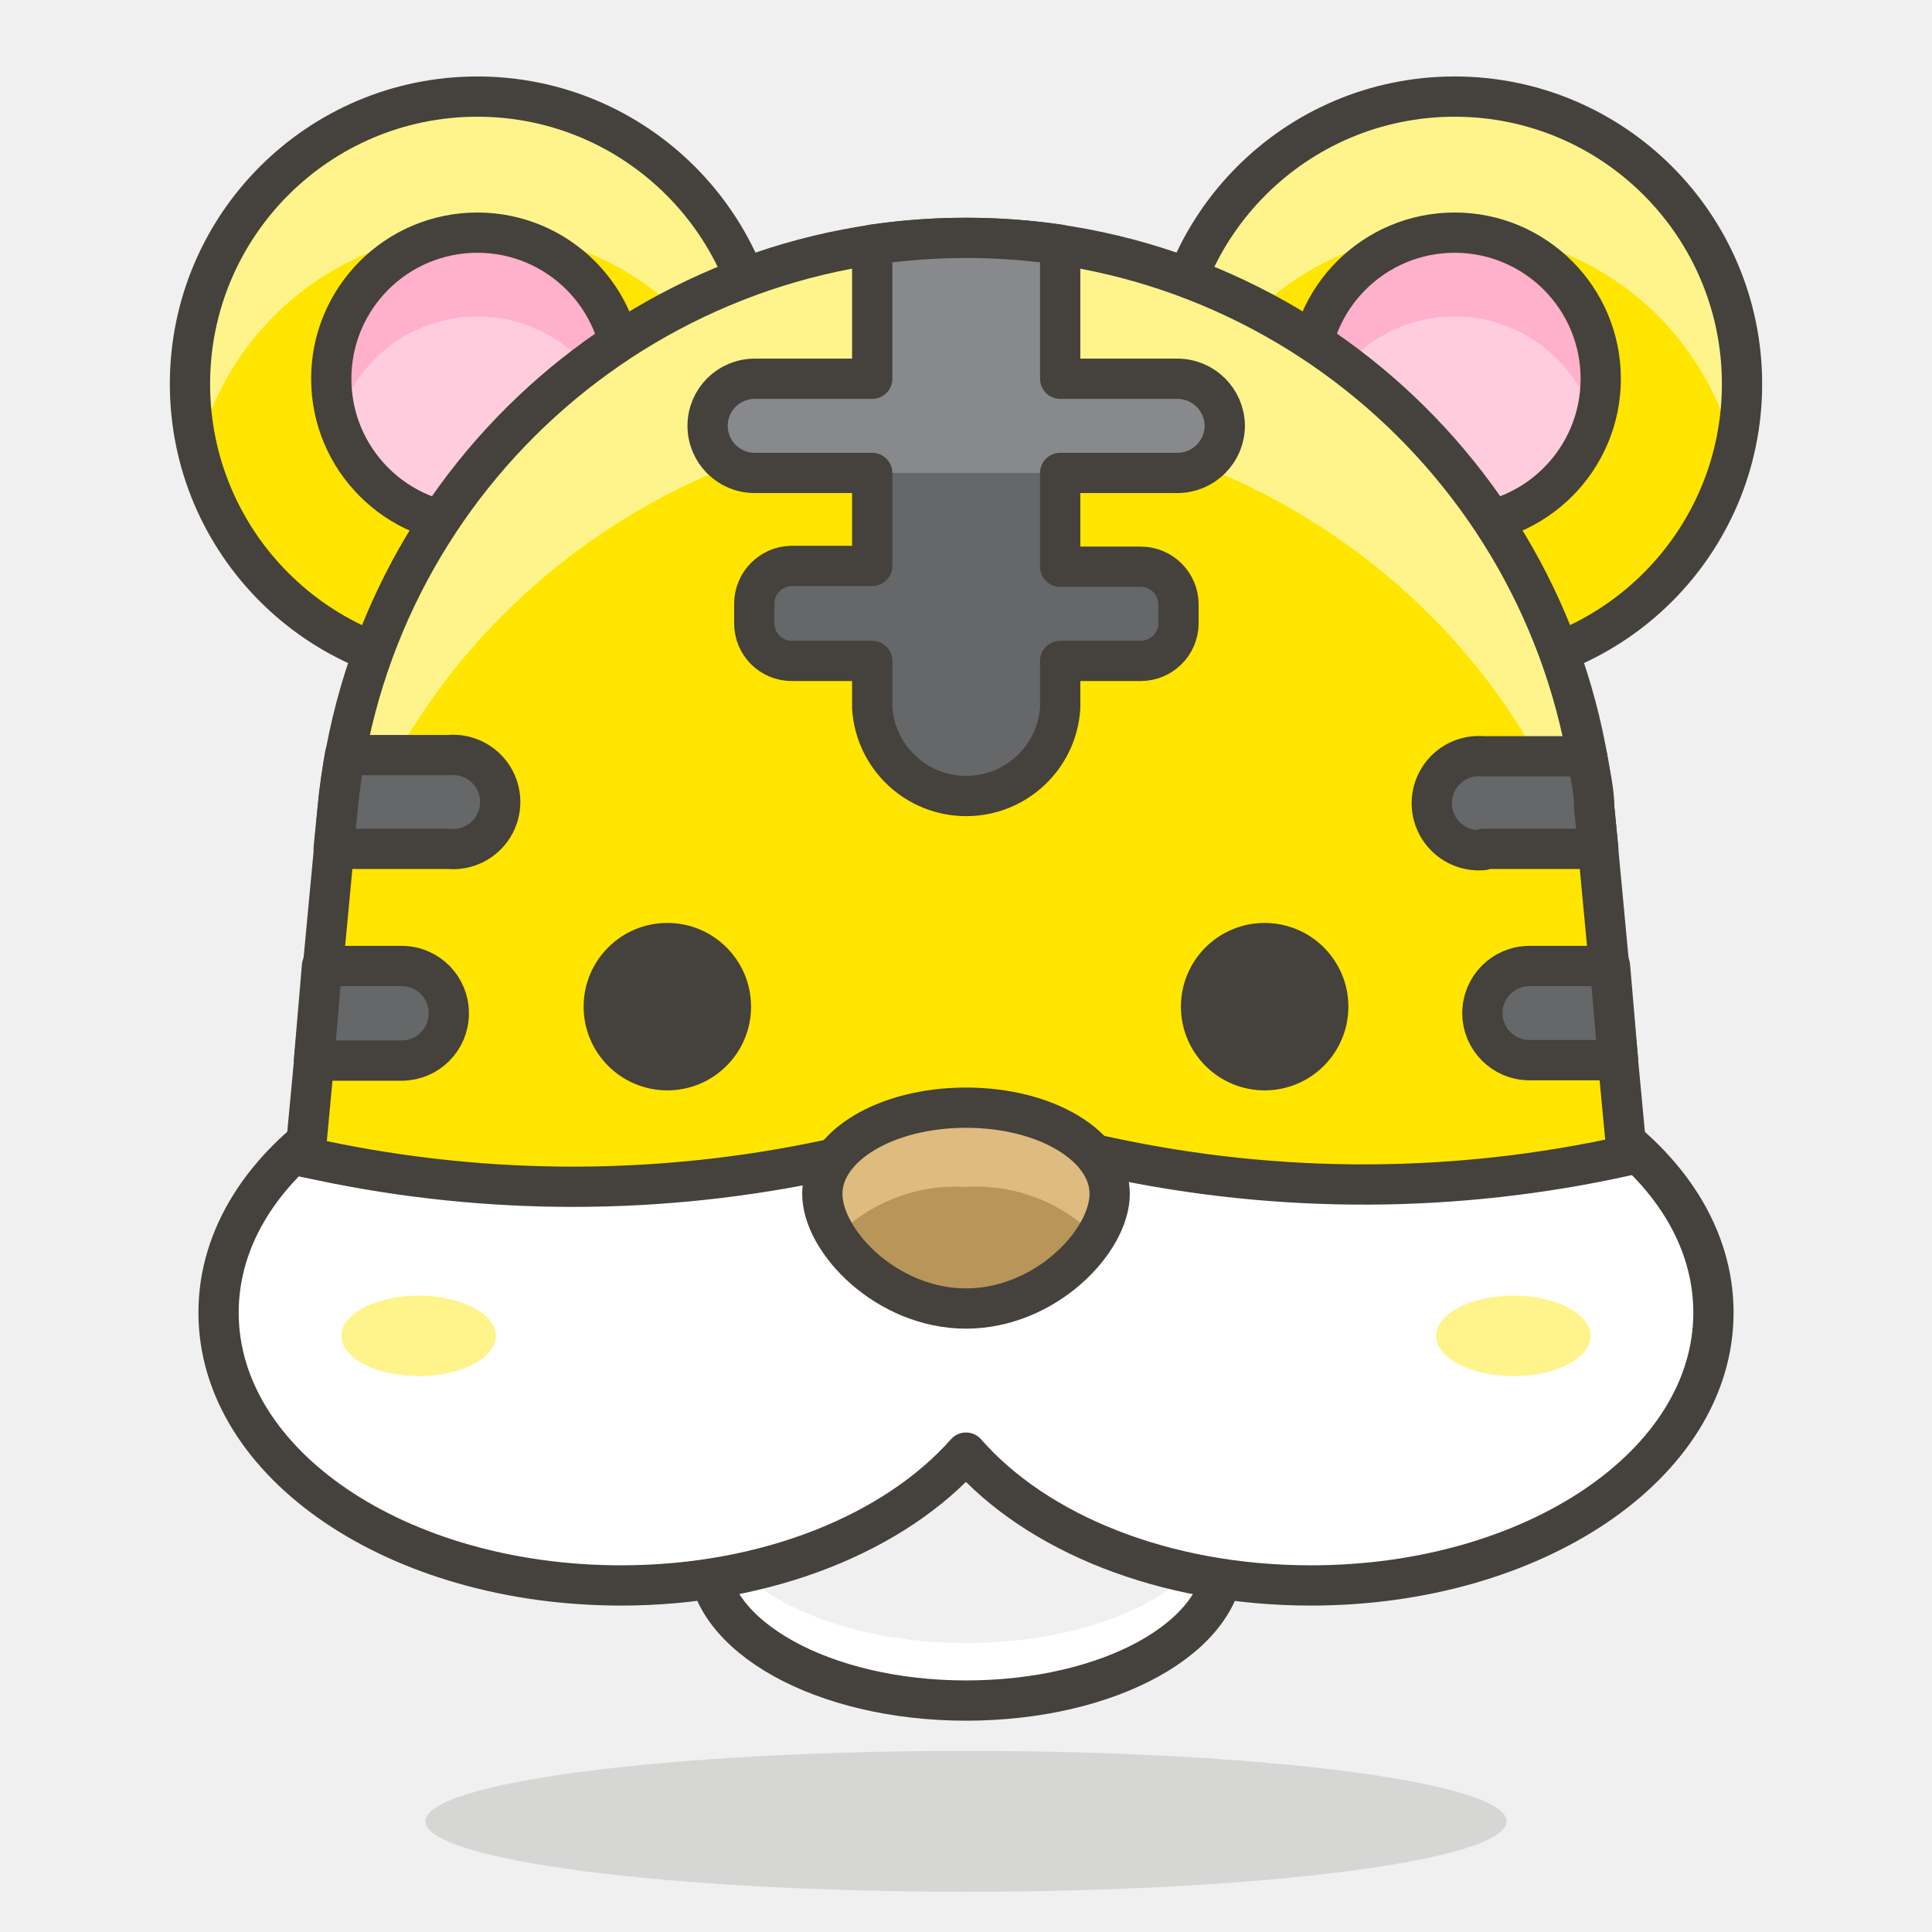
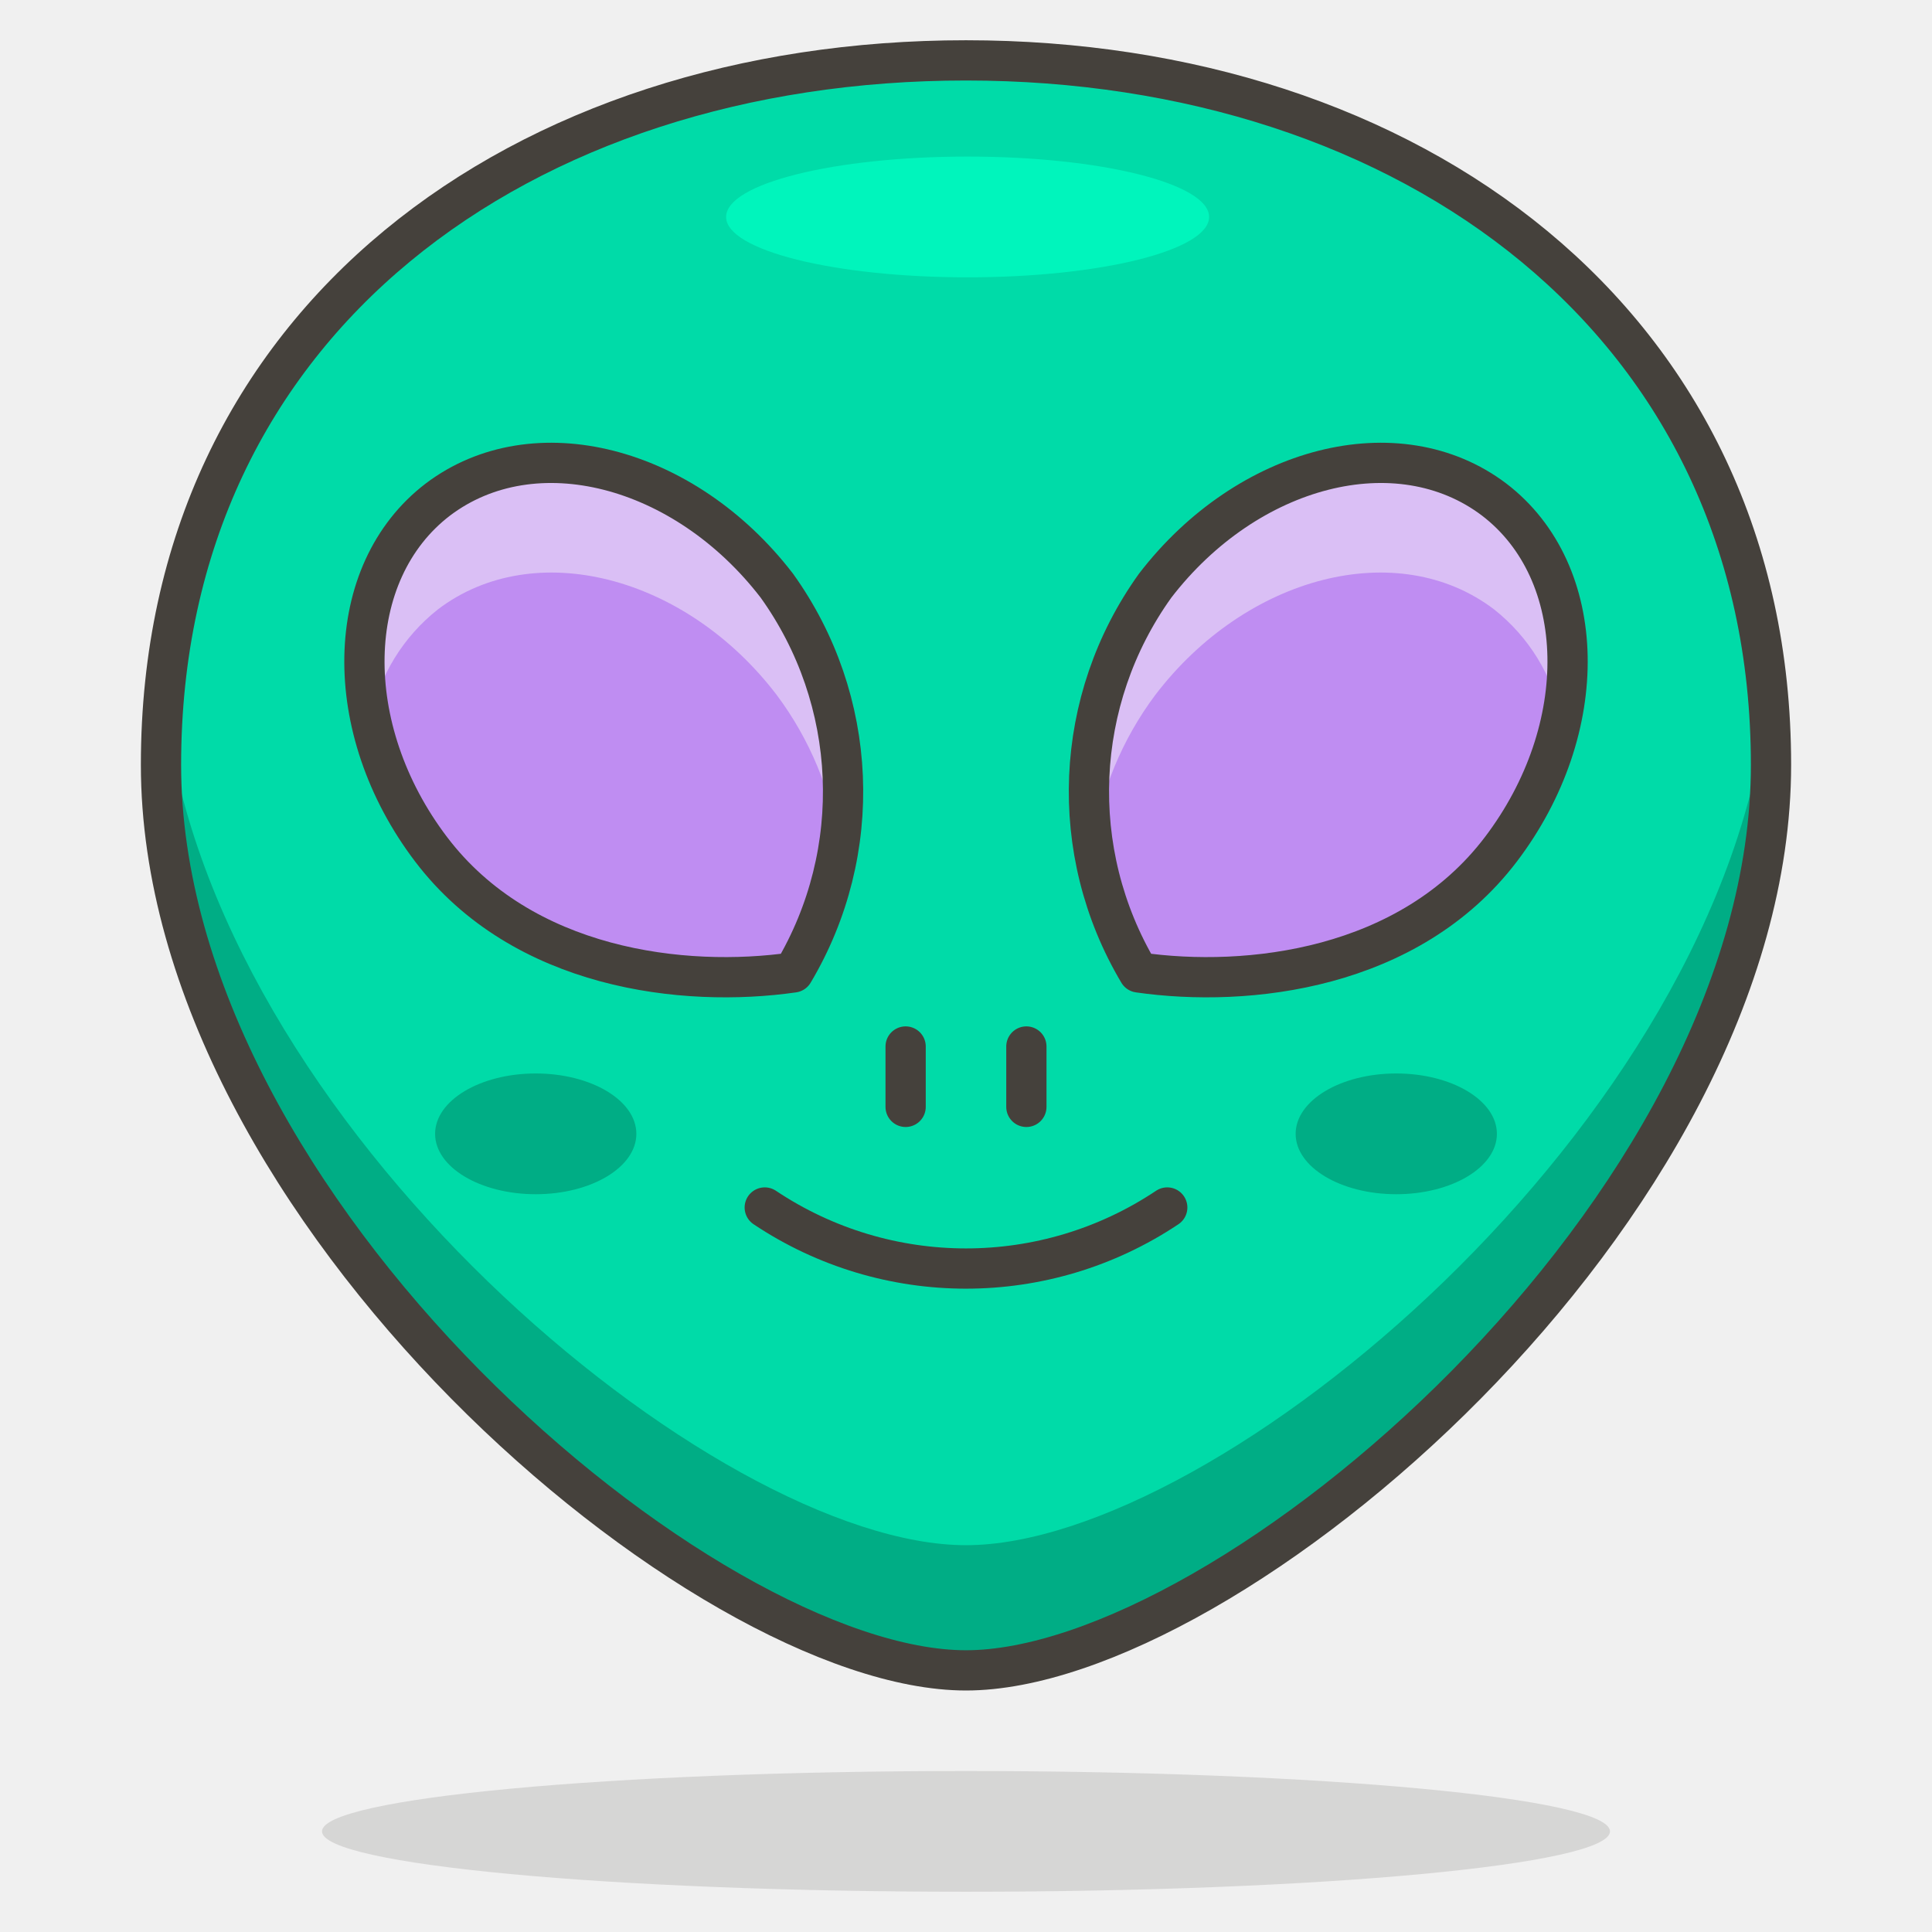
<svg xmlns="http://www.w3.org/2000/svg" width="48" height="48" viewBox="0 0 48 48">
-   <path fill="#ffe500" d="M4.72 9.54a7.14 7.14 0 1 0 14.28 0a7.14 7.14 0 1 0-14.28 0" />
-   <path fill="#fff48c" d="M11.86 5.75a7.16 7.16 0 0 1 7 5.46A7.6 7.6 0 0 0 19 9.54a7.14 7.14 0 1 0-14.27 0a7 7 0 0 0 .19 1.67a7.15 7.15 0 0 1 6.94-5.46" />
-   <path fill="none" stroke="#45413c" stroke-linecap="round" stroke-linejoin="round" d="M4.72 9.54a7.14 7.14 0 1 0 14.28 0a7.14 7.14 0 1 0-14.28 0" stroke-width="1" />
-   <path fill="#ffe500" d="M29 9.54a7.14 7.14 0 1 0 14.28 0a7.14 7.14 0 1 0-14.28 0" />
-   <path fill="#fff48c" d="M36.14 5.75a7.15 7.15 0 0 1 6.94 5.46a7 7 0 0 0 .19-1.67a7.14 7.14 0 1 0-14.27 0a7.6 7.6 0 0 0 .19 1.67a7.16 7.16 0 0 1 6.95-5.46" />
-   <path fill="none" stroke="#45413c" stroke-linecap="round" stroke-linejoin="round" d="M29 9.54a7.14 7.14 0 1 0 14.28 0a7.14 7.14 0 1 0-14.28 0" stroke-width="1" />
-   <path fill="#fcd" d="M32.51 9.41a3.63 3.63 0 1 0 7.26 0a3.63 3.63 0 1 0-7.26 0m-24.28 0a3.63 3.63 0 1 0 7.26 0a3.63 3.63 0 1 0-7.26 0" />
-   <path fill="#ffb0ca" d="M36.14 7.86a3.62 3.62 0 0 1 3.46 2.59a3.5 3.5 0 0 0 .17-1a3.64 3.64 0 0 0-7.27 0a3.5 3.5 0 0 0 .17 1a3.63 3.63 0 0 1 3.47-2.59m-24.28 0a3.63 3.63 0 0 1 3.47 2.59a3.5 3.5 0 0 0 .17-1a3.64 3.64 0 0 0-7.27 0a3.5 3.5 0 0 0 .17 1a3.62 3.62 0 0 1 3.46-2.59" />
-   <path fill="none" stroke="#45413c" stroke-linecap="round" stroke-linejoin="round" d="M32.51 9.41a3.63 3.63 0 1 0 7.26 0a3.63 3.63 0 1 0-7.26 0m-24.28 0a3.63 3.63 0 1 0 7.26 0a3.63 3.63 0 1 0-7.26 0" stroke-width="1" />
-   <path fill="#fff" d="M30.42 38.68c0 2-2.87 3.57-6.42 3.57s-6.42-1.6-6.42-3.57s2.87-3.57 6.42-3.57s6.42 1.6 6.42 3.57" />
-   <path fill="#f0f0f0" d="M24 35.11c-3.13 0-5.73 1.24-6.3 2.89c.57 1.61 3.17 2.82 6.3 2.82s5.73-1.21 6.3-2.82c-.57-1.65-3.17-2.89-6.3-2.89" />
-   <path fill="none" stroke="#45413c" stroke-linecap="round" stroke-linejoin="round" d="M30.42 38.68c0 2-2.87 3.57-6.42 3.57s-6.42-1.6-6.42-3.57s2.87-3.57 6.42-3.57s6.42 1.6 6.42 3.57" stroke-width="1" />
-   <path fill="#45413c" d="M10.57 45.25a13.43 1.75 0 1 0 26.86 0a13.43 1.75 0 1 0-26.86 0" opacity="0.15" />
-   <path fill="#fff" stroke="#45413c" stroke-linecap="round" stroke-linejoin="round" d="M32.57 25.83c-3.65 0-6.82 1.33-8.57 3.3c-1.75-2-4.92-3.3-8.57-3.3c-5.52 0-10 3-10 6.78s4.47 6.78 10 6.78c3.65 0 6.82-1.32 8.57-3.3c1.75 2 4.92 3.3 8.57 3.3c5.52 0 10-3 10-6.78s-4.48-6.78-10-6.78" stroke-width="1" />
-   <path fill="#ffe500" d="M24 5.91A15.68 15.68 0 0 0 8.39 20.12l-.81 8.63l.78.16A30.3 30.3 0 0 0 21 28.72l3-.72l3.57.76a30.1 30.1 0 0 0 12.85-.05l-.81-8.63A15.68 15.68 0 0 0 24 5.91" />
-   <path fill="#fff48c" d="M39.61 20.12a15.68 15.68 0 0 0-31.22 0L8 24.67c.76-8.06 8-14.22 16-14.22s15.29 6.16 16 14.22Z" />
-   <path fill="none" stroke="#45413c" stroke-linecap="round" stroke-linejoin="round" d="M24 5.91A15.68 15.68 0 0 0 8.39 20.12l-.81 8.63l.78.16A30.3 30.3 0 0 0 21 28.72l3-.72l3.57.76a30.1 30.1 0 0 0 12.85-.05h0l-.81-8.63A15.68 15.68 0 0 0 24 5.91" stroke-width="1" />
-   <path fill="#45413c" stroke="#45413c" stroke-linecap="round" stroke-linejoin="round" d="M29.84 25.01a1.58 1.58 0 1 0 3.16 0a1.58 1.58 0 1 0-3.16 0m-14.84 0a1.58 1.58 0 1 0 3.16 0a1.58 1.58 0 1 0-3.16 0" stroke-width="1" />
-   <path fill="#fff48c" d="M39.52 33.19c0 .55-.86 1-1.92 1s-1.92-.45-1.92-1s.86-1 1.92-1s1.92.45 1.92 1m-27.2 0c0 .55-.86 1-1.92 1s-1.92-.45-1.92-1s.86-1 1.92-1s1.92.45 1.92 1" />
-   <path fill="#b89558" d="M27.57 29.66c0 1.18-1.6 2.85-3.57 2.85s-3.57-1.67-3.57-2.85S22 27.52 24 27.52s3.57.96 3.57 2.14" />
-   <path fill="#debb7e" d="M24 29.49a4.16 4.16 0 0 1 3.21 1.22a2.07 2.07 0 0 0 .36-1.05c0-1.18-1.6-2.14-3.57-2.14s-3.57 1-3.57 2.14a2.07 2.07 0 0 0 .36 1.05A4.16 4.16 0 0 1 24 29.49" />
-   <path fill="none" stroke="#45413c" stroke-linecap="round" stroke-linejoin="round" d="M27.57 29.66c0 1.18-1.6 2.85-3.57 2.85s-3.57-1.67-3.57-2.85S22 27.52 24 27.52s3.57.96 3.57 2.14" stroke-width="1" />
-   <path fill="#656769" d="M30.43 10.58a1.18 1.18 0 0 1-1.17 1.17h-2.92v2.33h2a.94.94 0 0 1 .94.94v.47a.94.94 0 0 1-.94.93h-2v1.17a2.34 2.34 0 0 1-4.67 0v-1.17h-2a.93.93 0 0 1-.93-.93V15a.94.94 0 0 1 .93-.94h2v-2.31h-2.92a1.17 1.17 0 0 1 0-2.34h2.92V6.08a16.1 16.1 0 0 1 4.67 0v3.33h2.92a1.18 1.18 0 0 1 1.17 1.17" />
-   <path fill="#87898c" d="M18.75 11.75h10.51a1.17 1.17 0 0 0 0-2.34h-2.92V6.08a16.1 16.1 0 0 0-4.67 0v3.33h-2.92a1.17 1.17 0 0 0 0 2.34" />
-   <path fill="none" stroke="#45413c" stroke-linecap="round" stroke-linejoin="round" d="M30.43 10.58a1.18 1.18 0 0 1-1.17 1.17h-2.92v2.33h2a.94.94 0 0 1 .94.94v.47a.94.94 0 0 1-.94.93h-2v1.17a2.34 2.34 0 0 1-4.67 0v-1.17h-2a.93.93 0 0 1-.93-.93V15a.94.94 0 0 1 .93-.94h2v-2.31h-2.92a1.17 1.17 0 0 1 0-2.34h2.92V6.08a16.1 16.1 0 0 1 4.67 0v3.33h2.92a1.18 1.18 0 0 1 1.17 1.17" stroke-width="1" />
-   <path fill="#656769" stroke="#45413c" stroke-linecap="round" stroke-linejoin="round" d="M8.29 21.09h2.86a1.17 1.17 0 1 0 0-2.33H8.57c-.07.42-.14.86-.18 1.3Zm2.86 4.09A1.17 1.17 0 0 0 10 24H8l-.2 2.35H10a1.17 1.17 0 0 0 1.15-1.17M40 24h-2a1.17 1.17 0 1 0 0 2.34h2.2Zm-3.15-2.91h2.86l-.1-1c0-.44-.11-.88-.18-1.3h-2.58a1.17 1.17 0 1 0 0 2.33Z" stroke-width="1" />
+   <path fill="#00dba8" d="M44 19c0 11.05-13.5 22.5-20 22.5S4 30.05 4 19S13 1.5 24 1.5S44 8 44 19" />
+   <path fill="#00ad85" d="M24 38.39c-6.22 0-18.82-10.47-19.91-21C4 17.89 4 18.43 4 19c0 11.05 13.5 22.5 20 22.5S44 30.05 44 19c0-.57 0-1.11-.08-1.65c-1.1 10.57-13.7 21.04-19.92 21.04" />
+   <path fill="none" stroke="#45413c" stroke-linecap="round" d="M29 30a9 9 0 0 1-10 0" stroke-width="1" />
+   <path fill="#45413c" d="M8 45.5a16 1.5 0 1 0 32 0a16 1.5 0 1 0-32 0" opacity="0.15" />
+   <path fill="none" stroke="#45413c" stroke-linecap="round" stroke-linejoin="round" d="M44 19c0 11.05-13.5 22.5-20 22.5S4 30.05 4 19S13 1.5 24 1.5S44 8 44 19" stroke-width="1" />
+   <path fill="#bf8df2" d="M10.88 12.41c-2.37 1.81-2.44 5.7-.17 8.69s6.28 3.45 9 3.06a8.78 8.78 0 0 0-.41-9.61c-2.3-2.99-6.04-3.94-8.42-2.14" />
+   <path fill="#dabff5" d="M19.3 14.55c-2.27-3-6-3.94-8.42-2.14a5.3 5.3 0 0 0-1.67 5.44a4.64 4.64 0 0 1 1.67-2.71c2.38-1.81 6.15-.85 8.42 2.13A8.24 8.24 0 0 1 20.85 21a8.7 8.7 0 0 0-1.55-6.45" />
+   <path fill="none" stroke="#45413c" stroke-linecap="round" stroke-linejoin="round" d="M10.88 12.41c-2.37 1.81-2.44 5.7-.17 8.69s6.28 3.45 9 3.06a8.78 8.78 0 0 0-.41-9.61c-2.3-2.99-6.04-3.94-8.42-2.14" stroke-width="1" />
+   <path fill="#bf8df2" d="M37.12 12.41c2.37 1.81 2.44 5.7.17 8.69s-6.28 3.45-9 3.06a8.78 8.78 0 0 1 .41-9.61c2.3-2.99 6.04-3.94 8.42-2.14" />
+   <path fill="#dabff5" d="M28.7 14.55c2.27-3 6-3.94 8.42-2.14a5.3 5.3 0 0 1 1.67 5.44a4.64 4.64 0 0 0-1.67-2.71c-2.38-1.81-6.15-.85-8.42 2.13A8.24 8.24 0 0 0 27.15 21a8.7 8.7 0 0 1 1.55-6.45" />
+   <path fill="none" stroke="#45413c" stroke-linecap="round" stroke-linejoin="round" d="M37.12 12.41c2.37 1.81 2.44 5.7.17 8.69s-6.28 3.45-9 3.06a8.78 8.78 0 0 1 .41-9.61c2.3-2.99 6.04-3.94 8.42-2.14M25.5 26v1.5m-3-1.5v1.5" stroke-width="1" />
+   <path fill="#00ad85" d="M10.81 28.17a2.5 1.5 0 1 0 5 0a2.5 1.5 0 1 0-5 0m21.38 0a2.5 1.5 0 1 0 5 0a2.5 1.5 0 1 0-5 0" />
+   <path fill="#00f5bc" d="M18.04 5.39a6 1.5 0 1 0 12 0a6 1.5 0 1 0-12 0" />
</svg>
